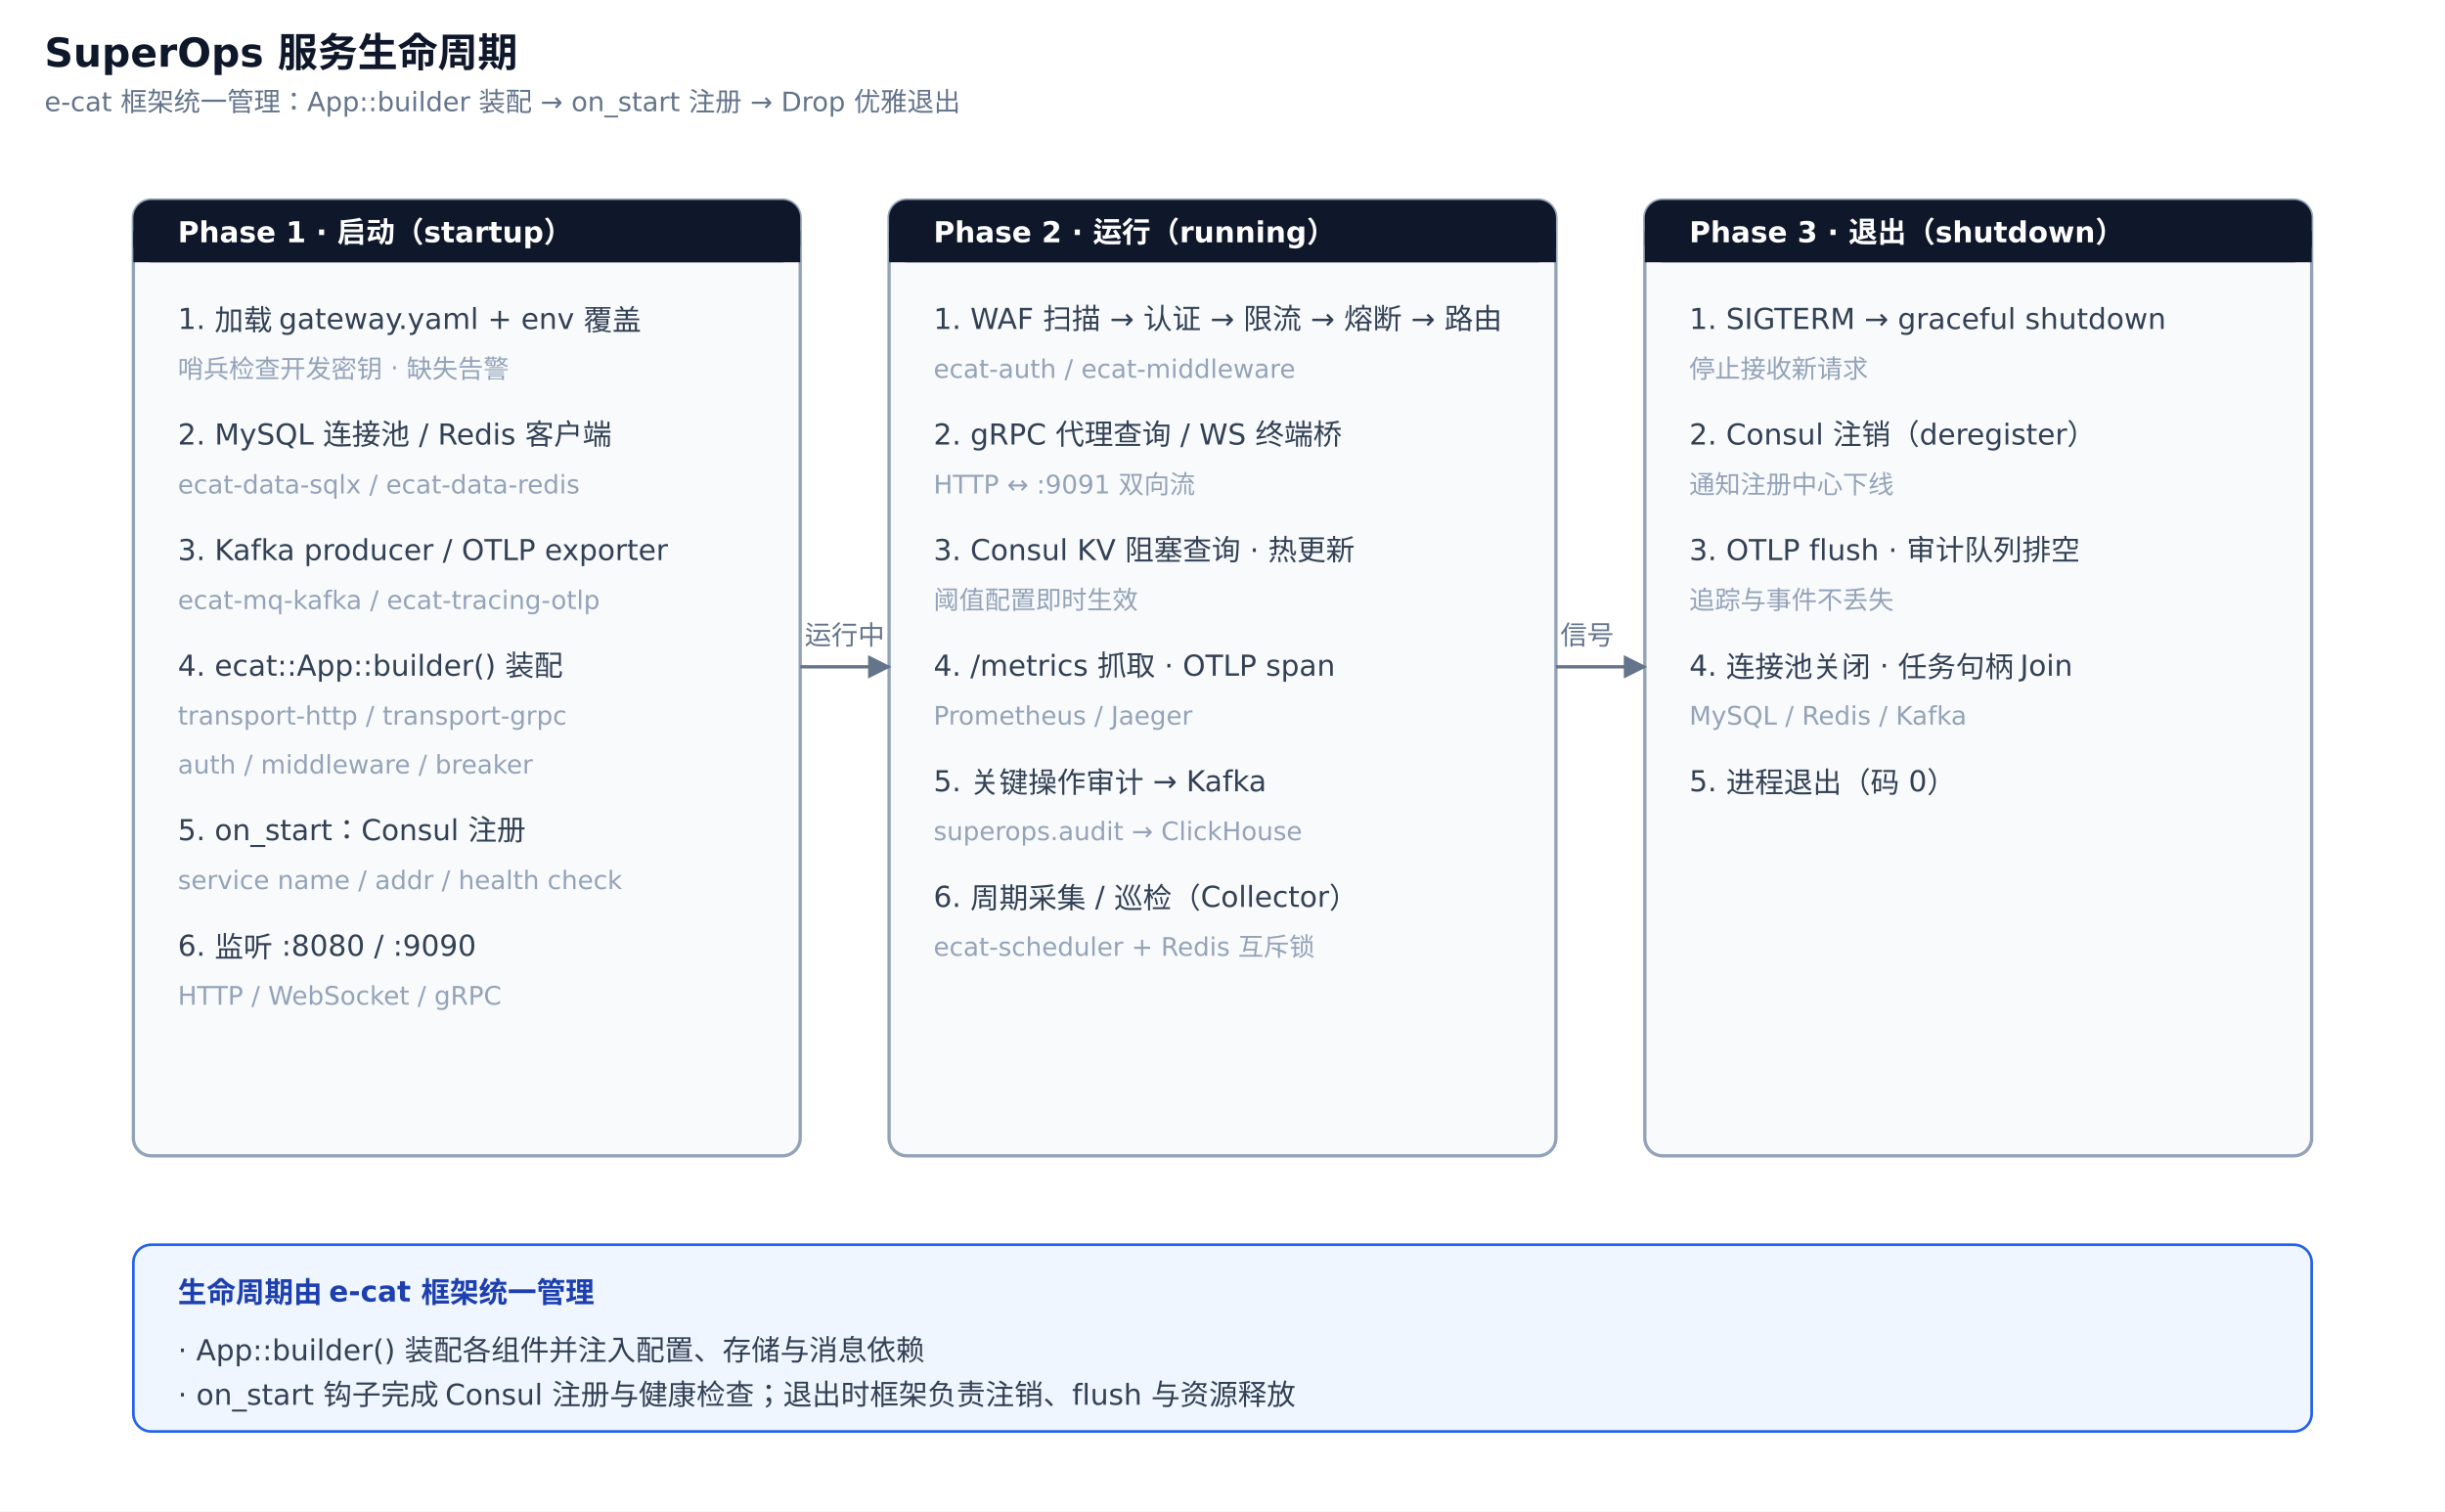
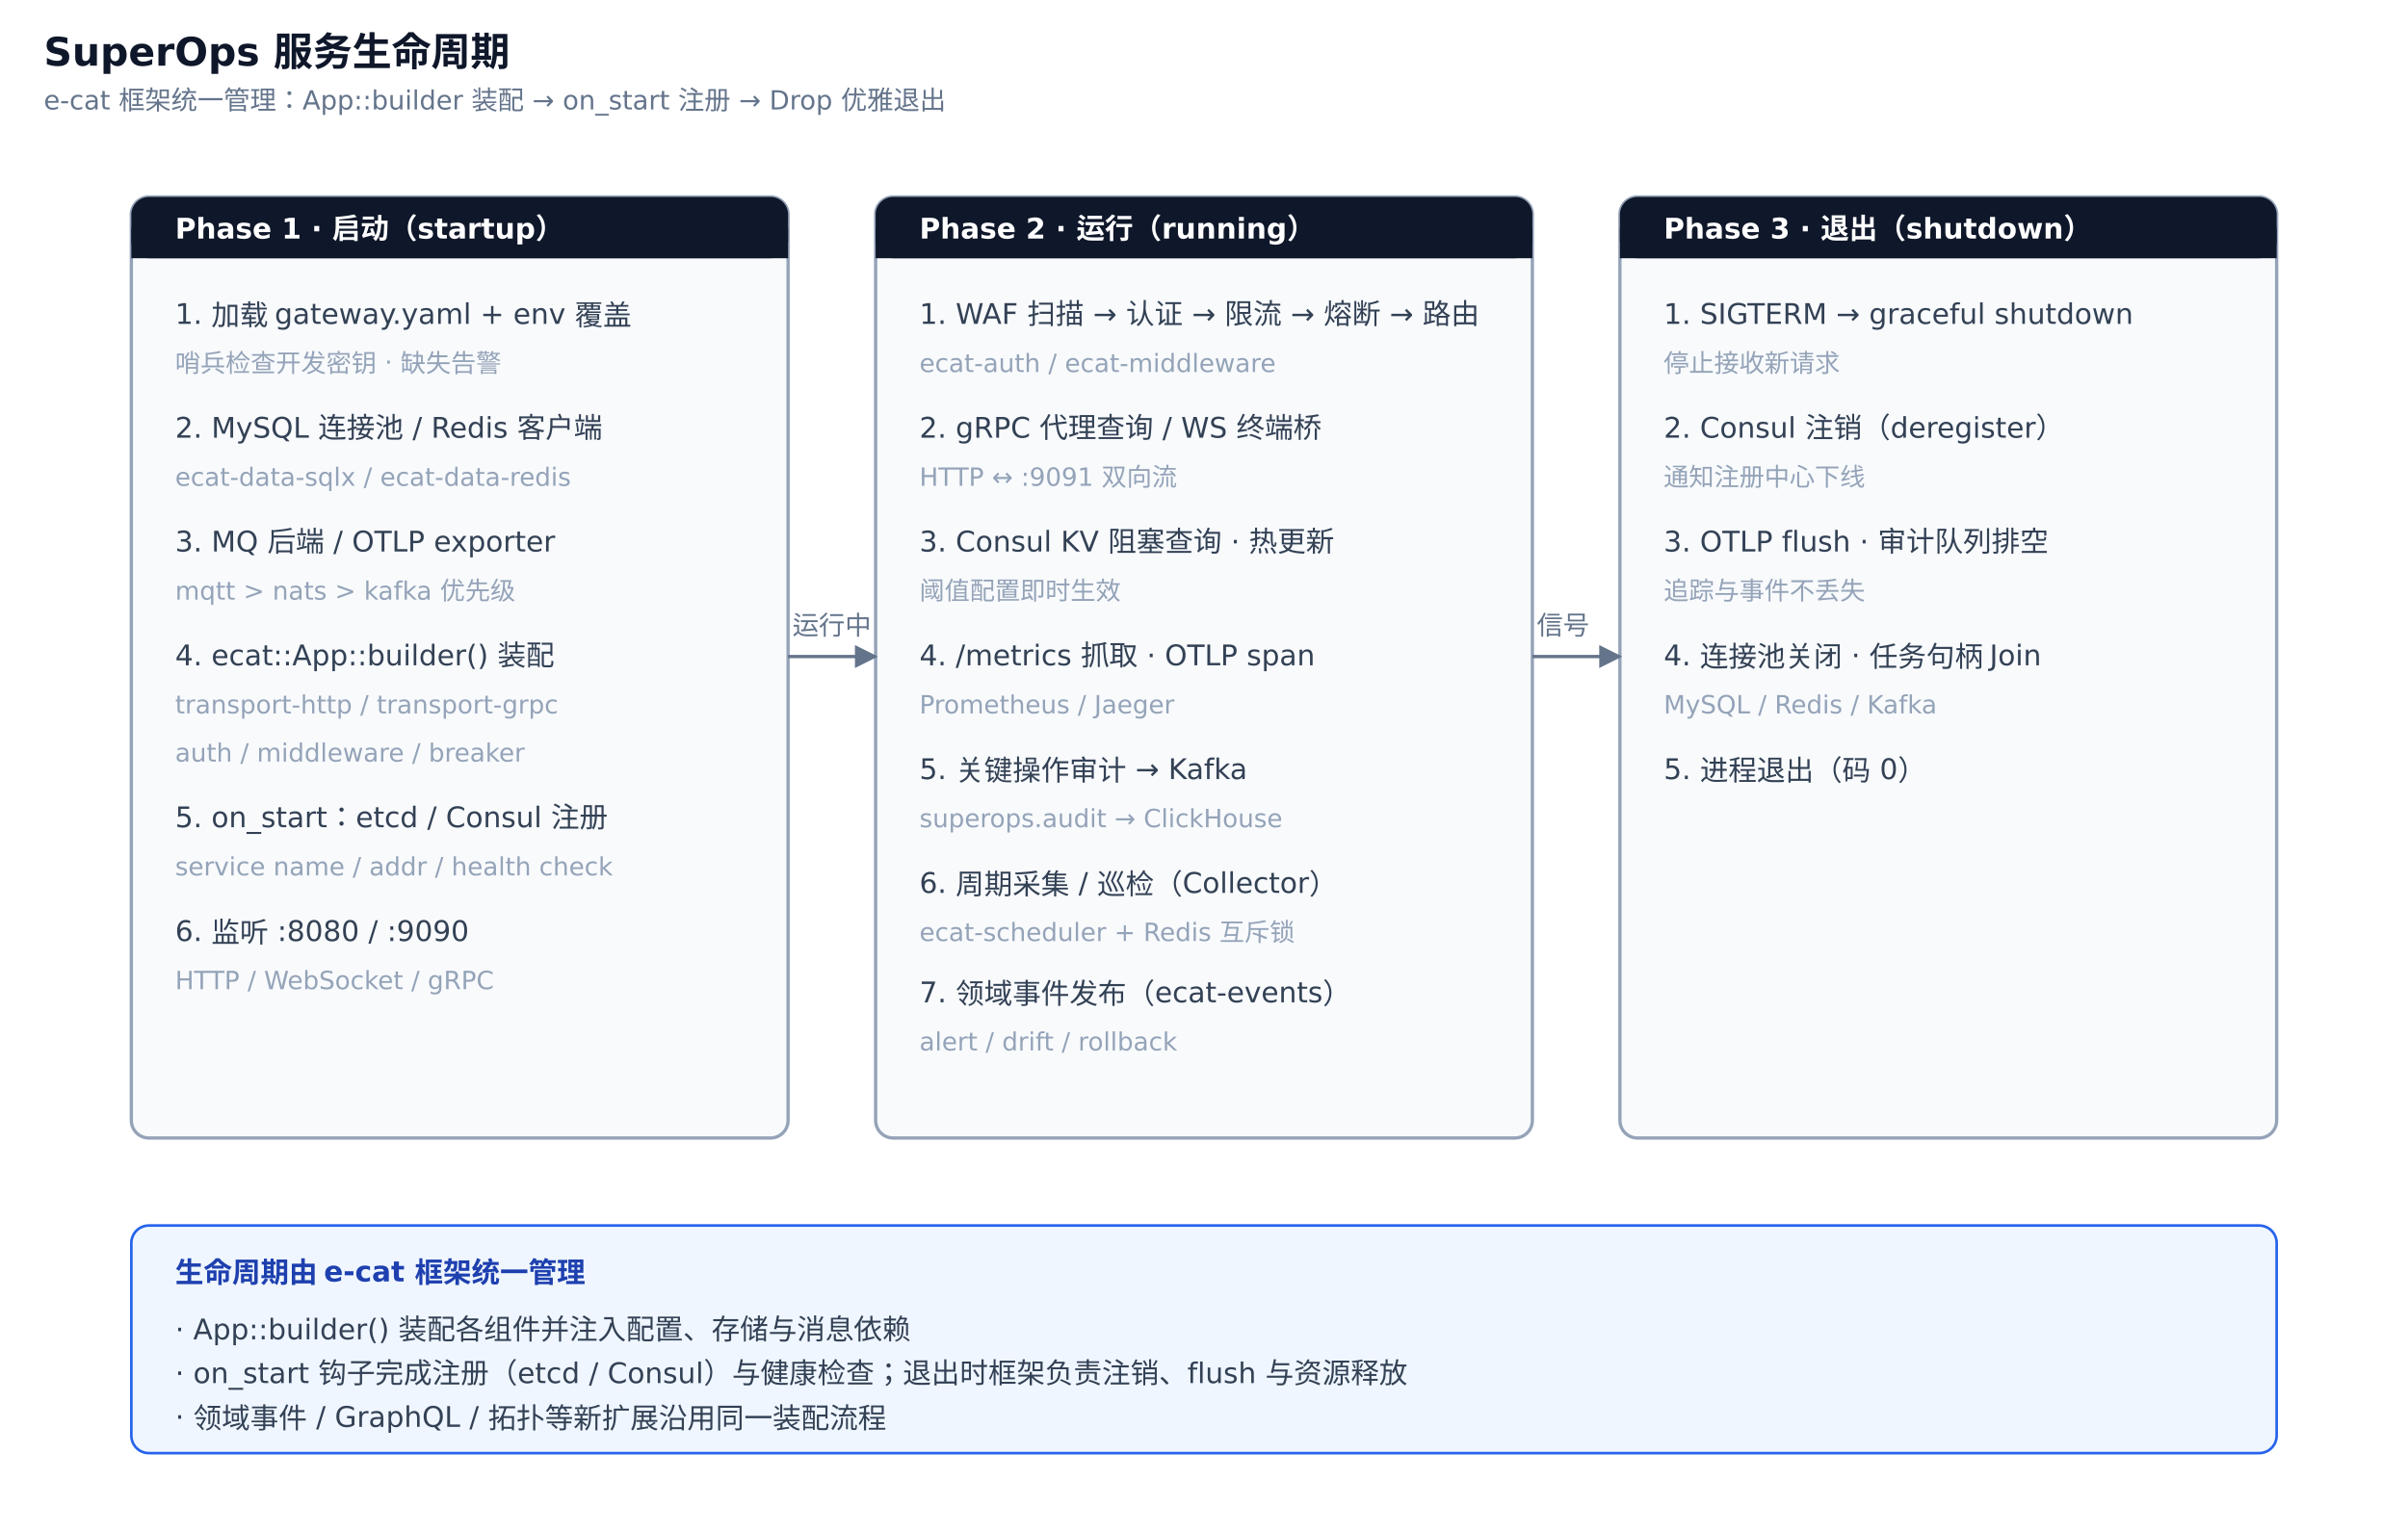
- <svg xmlns="http://www.w3.org/2000/svg" viewBox="0 0 1100 680" font-family="'DejaVu Sans','Helvetica Neue',Arial,sans-serif" font-size="13">
+ <svg xmlns="http://www.w3.org/2000/svg" viewBox="0 0 1100 700" font-family="'DejaVu Sans','Helvetica Neue',Arial,sans-serif" font-size="13">
  <defs>
    <marker id="arrow" viewBox="0 0 10 10" refX="9" refY="5" markerWidth="7" markerHeight="7" orient="auto-start-reverse">
      <path d="M0 0 L10 5 L0 10 z" fill="#64748b" />
    </marker>
  </defs>
-   <rect x="0" y="0" width="1100" height="680" fill="#ffffff" />
+   <rect x="0" y="0" width="1100" height="700" fill="#ffffff" />
  <text x="20" y="30" font-size="18" font-weight="bold" fill="#0f172a">SuperOps 服务生命周期</text>
  <text x="20" y="50" font-size="12" fill="#64748b">e-cat 框架统一管理：App::builder 装配 → on_start 注册 → Drop 优雅退出</text>
  <rect x="60" y="90" width="300" height="430" rx="8" fill="#f8fafc" stroke="#94a3b8" stroke-width="1.5" />
  <rect x="60" y="90" width="300" height="28" rx="8" fill="#0f172a" />
  <rect x="60" y="104" width="300" height="14" fill="#0f172a" />
  <text x="80" y="109" font-weight="bold" fill="#ffffff">Phase 1 · 启动（startup）</text>
  <text x="80" y="148" fill="#334155">1. 加载 gateway.yaml + env 覆盖</text>
  <text x="80" y="170" fill="#94a3b8" font-size="11.5">  哨兵检查开发密钥 · 缺失告警</text>
  <text x="80" y="200" fill="#334155">2. MySQL 连接池 / Redis 客户端</text>
  <text x="80" y="222" fill="#94a3b8" font-size="11.5">  ecat-data-sqlx / ecat-data-redis</text>
-   <text x="80" y="252" fill="#334155">3. Kafka producer / OTLP exporter</text>
-   <text x="80" y="274" fill="#94a3b8" font-size="11.5">  ecat-mq-kafka / ecat-tracing-otlp</text>
+   <text x="80" y="252" fill="#334155">3. MQ 后端 / OTLP exporter</text>
+   <text x="80" y="274" fill="#94a3b8" font-size="11.5">  mqtt &gt; nats &gt; kafka 优先级</text>
  <text x="80" y="304" fill="#334155">4. ecat::App::builder() 装配</text>
  <text x="80" y="326" fill="#94a3b8" font-size="11.5">  transport-http / transport-grpc</text>
  <text x="80" y="348" fill="#94a3b8" font-size="11.5">  auth / middleware / breaker</text>
-   <text x="80" y="378" fill="#334155">5. on_start：Consul 注册</text>
+   <text x="80" y="378" fill="#334155">5. on_start：etcd / Consul 注册</text>
  <text x="80" y="400" fill="#94a3b8" font-size="11.5">  service name / addr / health check</text>
  <text x="80" y="430" fill="#334155">6. 监听 :8080 / :9090</text>
  <text x="80" y="452" fill="#94a3b8" font-size="11.5">  HTTP / WebSocket / gRPC</text>
  <rect x="400" y="90" width="300" height="430" rx="8" fill="#f8fafc" stroke="#94a3b8" stroke-width="1.5" />
  <rect x="400" y="90" width="300" height="28" rx="8" fill="#0f172a" />
  <rect x="400" y="104" width="300" height="14" fill="#0f172a" />
  <text x="420" y="109" font-weight="bold" fill="#ffffff">Phase 2 · 运行（running）</text>
  <text x="420" y="148" fill="#334155">1. WAF 扫描 → 认证 → 限流 → 熔断 → 路由</text>
  <text x="420" y="170" fill="#94a3b8" font-size="11.5">  ecat-auth / ecat-middleware</text>
  <text x="420" y="200" fill="#334155">2. gRPC 代理查询 / WS 终端桥</text>
  <text x="420" y="222" fill="#94a3b8" font-size="11.5">  HTTP ↔ :9091 双向流</text>
  <text x="420" y="252" fill="#334155">3. Consul KV 阻塞查询 · 热更新</text>
  <text x="420" y="274" fill="#94a3b8" font-size="11.5">  阈值配置即时生效</text>
  <text x="420" y="304" fill="#334155">4. /metrics 抓取 · OTLP span</text>
  <text x="420" y="326" fill="#94a3b8" font-size="11.5">  Prometheus / Jaeger</text>
  <text x="420" y="356" fill="#334155">5. 关键操作审计 → Kafka</text>
  <text x="420" y="378" fill="#94a3b8" font-size="11.5">  superops.audit → ClickHouse</text>
  <text x="420" y="408" fill="#334155">6. 周期采集 / 巡检（Collector）</text>
  <text x="420" y="430" fill="#94a3b8" font-size="11.5">  ecat-scheduler + Redis 互斥锁</text>
+   <text x="420" y="458" fill="#334155">7. 领域事件发布（ecat-events）</text>
+   <text x="420" y="480" fill="#94a3b8" font-size="11.5">  alert / drift / rollback</text>
  <rect x="740" y="90" width="300" height="430" rx="8" fill="#f8fafc" stroke="#94a3b8" stroke-width="1.5" />
  <rect x="740" y="90" width="300" height="28" rx="8" fill="#0f172a" />
  <rect x="740" y="104" width="300" height="14" fill="#0f172a" />
  <text x="760" y="109" font-weight="bold" fill="#ffffff">Phase 3 · 退出（shutdown）</text>
  <text x="760" y="148" fill="#334155">1. SIGTERM → graceful shutdown</text>
  <text x="760" y="170" fill="#94a3b8" font-size="11.5">  停止接收新请求</text>
  <text x="760" y="200" fill="#334155">2. Consul 注销（deregister）</text>
  <text x="760" y="222" fill="#94a3b8" font-size="11.5">  通知注册中心下线</text>
  <text x="760" y="252" fill="#334155">3. OTLP flush · 审计队列排空</text>
  <text x="760" y="274" fill="#94a3b8" font-size="11.5">  追踪与事件不丢失</text>
  <text x="760" y="304" fill="#334155">4. 连接池关闭 · 任务句柄 Join</text>
  <text x="760" y="326" fill="#94a3b8" font-size="11.5">  MySQL / Redis / Kafka</text>
  <text x="760" y="356" fill="#334155">5. 进程退出（码 0）</text>
  <path d="M 360 300 L 400 300" stroke="#64748b" stroke-width="1.5" fill="none" marker-end="url(#arrow)" />
  <text x="362" y="290" fill="#64748b" font-size="12">运行中</text>
  <path d="M 700 300 L 740 300" stroke="#64748b" stroke-width="1.5" fill="none" marker-end="url(#arrow)" />
  <text x="702" y="290" fill="#64748b" font-size="12">信号</text>
-   <rect x="60" y="560" width="980" height="84" rx="8" fill="#eff6ff" stroke="#2563eb" stroke-width="1.2" />
+   <rect x="60" y="560" width="980" height="104" rx="8" fill="#eff6ff" stroke="#2563eb" stroke-width="1.2" />
  <text x="80" y="586" font-weight="bold" fill="#1e40af">生命周期由 e-cat 框架统一管理</text>
  <text x="80" y="612" fill="#334155">· App::builder() 装配各组件并注入配置、存储与消息依赖</text>
-   <text x="80" y="632" fill="#334155">· on_start 钩子完成 Consul 注册与健康检查；退出时框架负责注销、flush 与资源释放</text>
+   <text x="80" y="632" fill="#334155">· on_start 钩子完成注册（etcd / Consul）与健康检查；退出时框架负责注销、flush 与资源释放</text>
+   <text x="80" y="652" fill="#334155">· 领域事件 / GraphQL / 拓扑等新扩展沿用同一装配流程</text>
</svg>
